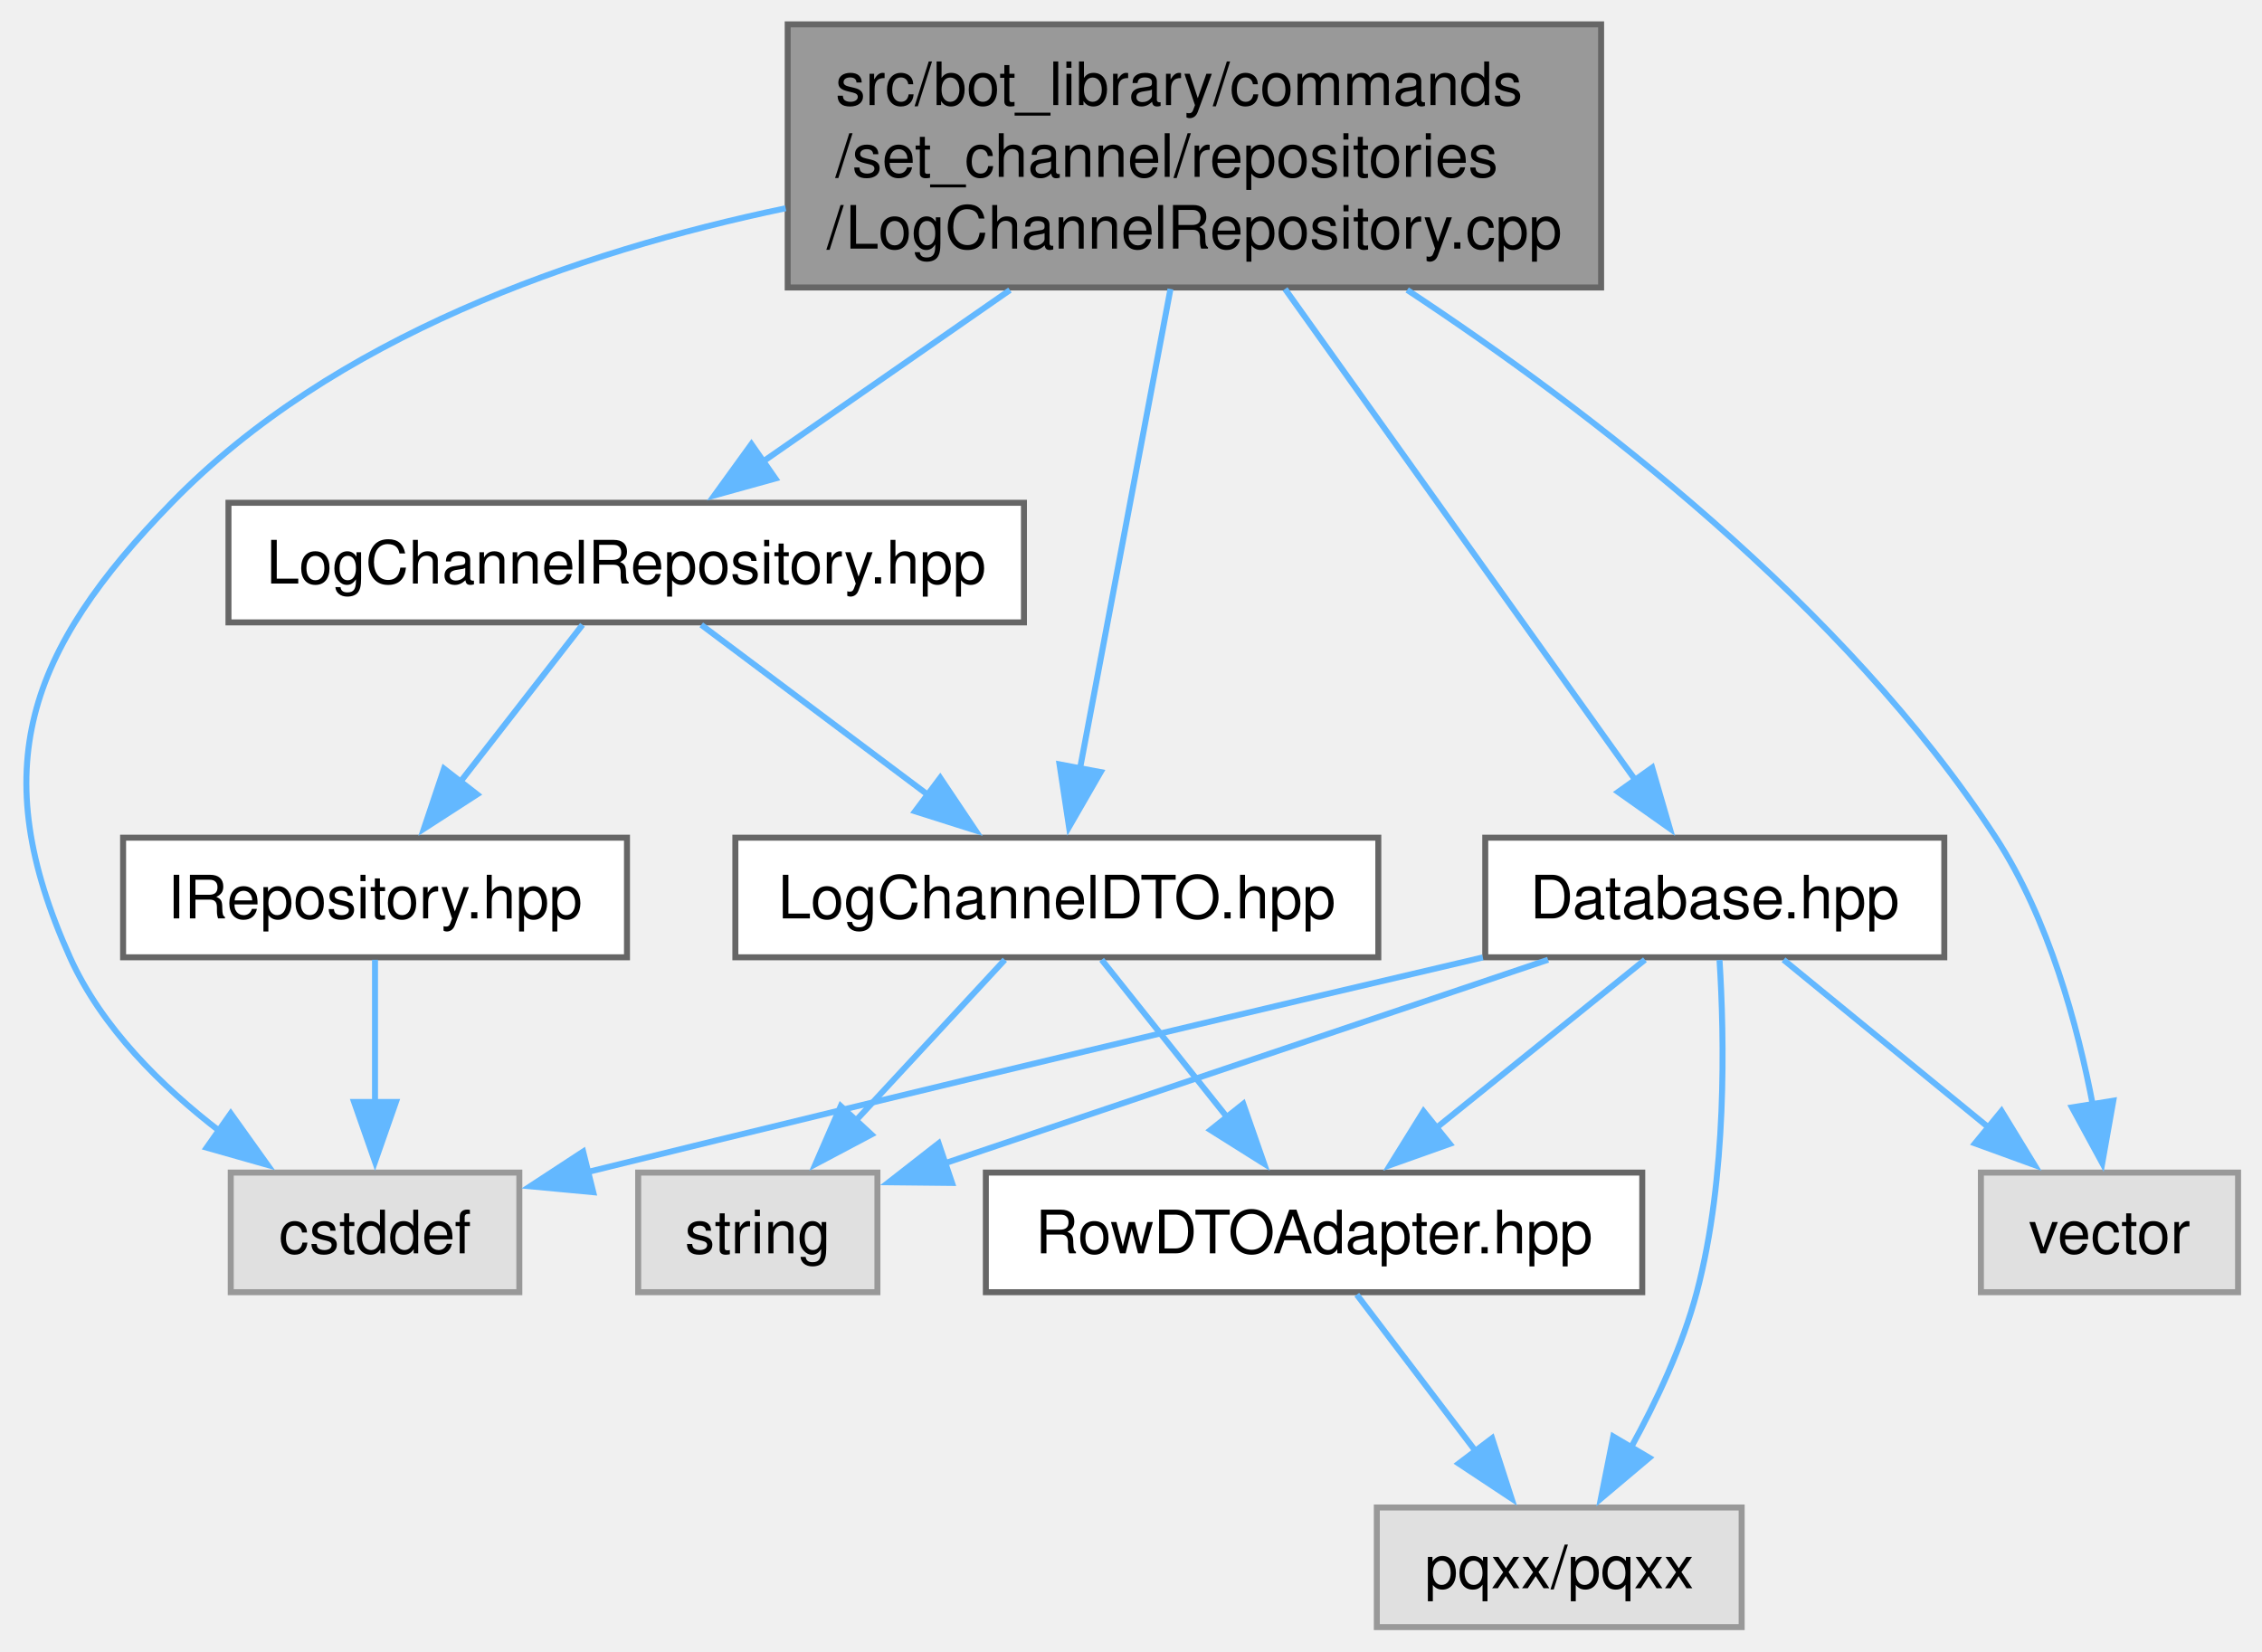
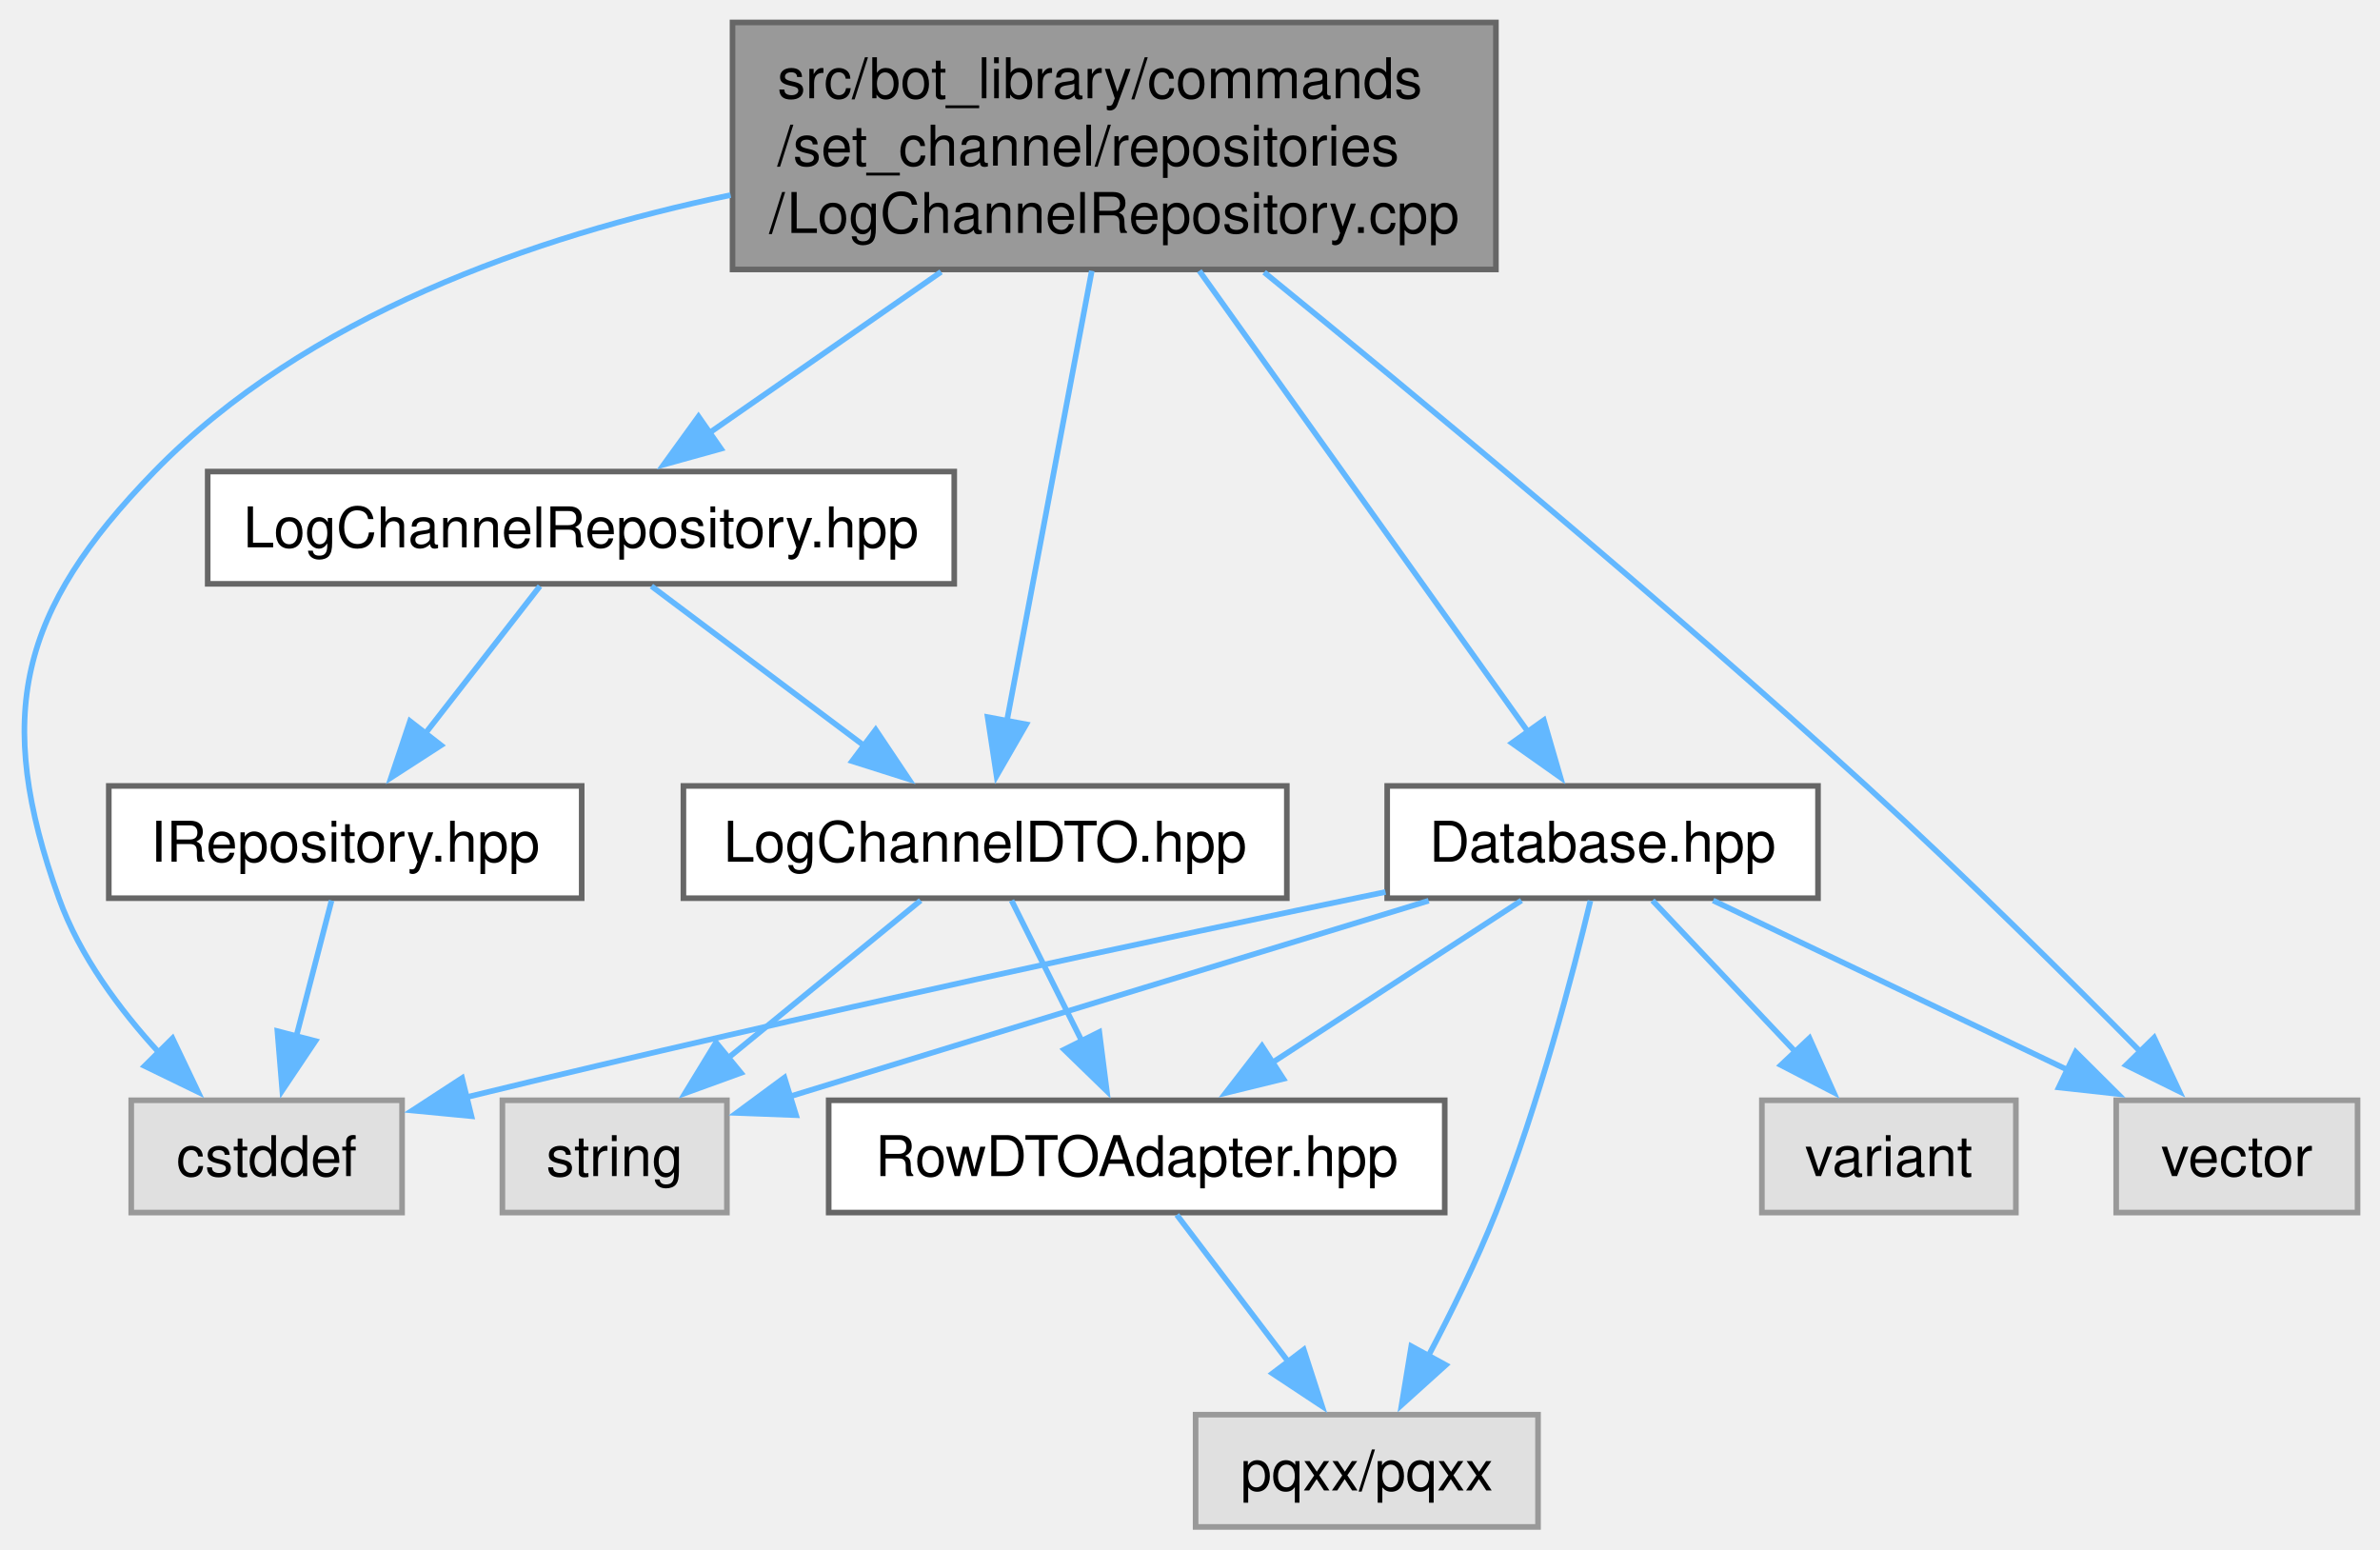
- <svg xmlns="http://www.w3.org/2000/svg" xmlns:xlink="http://www.w3.org/1999/xlink" width="378pt" height="276pt" viewBox="0.00 0.00 378.20 276.00">
+ <svg xmlns="http://www.w3.org/2000/svg" xmlns:xlink="http://www.w3.org/1999/xlink" width="424pt" height="276pt" viewBox="0.00 0.00 424.00 276.00">
  <g id="graph0" class="graph" transform="scale(1 1) rotate(0) translate(4 272)">
    <g id="Node000001" class="node">
      <g id="a_Node000001">
        <a xlink:title=" ">
-           <polygon fill="#999999" stroke="#666666" points="263.7,-268 127.7,-268 127.7,-224 263.7,-224 263.7,-268" />
-           <text text-anchor="start" x="135.7" y="-254.5" font-family="Helvetica,sans-Serif" font-size="10.00">src/bot_library/commands</text>
-           <text text-anchor="start" x="135.7" y="-242.5" font-family="Helvetica,sans-Serif" font-size="10.00">/set_channel/repositories</text>
-           <text text-anchor="middle" x="195.7" y="-230.5" font-family="Helvetica,sans-Serif" font-size="10.00">/LogChannelRepository.cpp</text>
+           <polygon fill="#999999" stroke="#666666" points="262.5,-268 126.5,-268 126.5,-224 262.5,-224 262.5,-268" />
+           <text text-anchor="start" x="134.5" y="-254.5" font-family="Helvetica,sans-Serif" font-size="10.00">src/bot_library/commands</text>
+           <text text-anchor="start" x="134.5" y="-242.5" font-family="Helvetica,sans-Serif" font-size="10.00">/set_channel/repositories</text>
+           <text text-anchor="middle" x="194.5" y="-230.5" font-family="Helvetica,sans-Serif" font-size="10.00">/LogChannelRepository.cpp</text>
        </a>
      </g>
    </g>
    <g id="Node000002" class="node">
      <g id="a_Node000002">
        <a xlink:href="LogChannelRepository_8hpp.html" target="_top" xlink:title=" ">
-           <polygon fill="white" stroke="#666666" points="167.2,-188 34.2,-188 34.2,-168 167.2,-168 167.2,-188" />
-           <text text-anchor="middle" x="100.7" y="-174.5" font-family="Helvetica,sans-Serif" font-size="10.00">LogChannelRepository.hpp</text>
+           <polygon fill="white" stroke="#666666" points="166,-188 33,-188 33,-168 166,-168 166,-188" />
+           <text text-anchor="middle" x="99.5" y="-174.5" font-family="Helvetica,sans-Serif" font-size="10.00">LogChannelRepository.hpp</text>
        </a>
      </g>
    </g>
    <g id="edge1_Node000001_Node000002" class="edge">
      <g id="a_edge1_Node000001_Node000002">
        <a xlink:title=" ">
-           <path fill="none" stroke="#63b8ff" d="M164.86,-223.57C151.35,-214.19 135.78,-203.37 123.37,-194.75" />
-           <polygon fill="#63b8ff" stroke="#63b8ff" points="125.64,-192.06 115.43,-189.23 121.64,-197.81 125.64,-192.06" />
+           <path fill="none" stroke="#63b8ff" d="M163.66,-223.57C150.15,-214.19 134.58,-203.37 122.17,-194.75" />
+           <polygon fill="#63b8ff" stroke="#63b8ff" points="124.44,-192.06 114.23,-189.23 120.44,-197.81 124.44,-192.06" />
        </a>
      </g>
    </g>
    <g id="Node000004" class="node">
      <g id="a_Node000004">
        <a xlink:title=" ">
-           <polygon fill="#e0e0e0" stroke="#999999" points="82.83,-76 34.58,-76 34.58,-56 82.83,-56 82.83,-76" />
-           <text text-anchor="middle" x="58.7" y="-62.5" font-family="Helvetica,sans-Serif" font-size="10.00">cstddef</text>
-         </a>
-       </g>
-     </g>
-     <g id="edge14_Node000001_Node000004" class="edge">
-       <g id="a_edge14_Node000001_Node000004">
-         <a xlink:title=" ">
-           <path fill="none" stroke="#63b8ff" d="M127.36,-237.25C92.41,-229.93 51.66,-215.69 24.7,-188 0.56,-163.2 -6.53,-143.55 7.7,-112 13,-100.25 23.05,-90.35 32.84,-82.84" />
-           <polygon fill="#63b8ff" stroke="#63b8ff" points="34.58,-85.9 40.74,-77.28 30.55,-80.17 34.58,-85.9" />
+           <polygon fill="#e0e0e0" stroke="#999999" points="67.63,-76 19.38,-76 19.38,-56 67.63,-56 67.63,-76" />
+           <text text-anchor="middle" x="43.5" y="-62.5" font-family="Helvetica,sans-Serif" font-size="10.00">cstddef</text>
+         </a>
+       </g>
+     </g>
+     <g id="edge15_Node000001_Node000004" class="edge">
+       <g id="a_edge15_Node000001_Node000004">
+         <a xlink:title=" ">
+           <path fill="none" stroke="#63b8ff" d="M126.16,-237.25C91.2,-229.93 50.46,-215.69 23.5,-188 -0.64,-163.2 -5.17,-144.58 6.5,-112 10.18,-101.73 17.32,-92.13 24.36,-84.46" />
+           <polygon fill="#63b8ff" stroke="#63b8ff" points="26.73,-87.04 31.29,-77.48 21.76,-82.11 26.73,-87.04" />
        </a>
      </g>
    </g>
    <g id="Node000005" class="node">
      <g id="a_Node000005">
        <a xlink:href="LogChannelDTO_8hpp.html" target="_top" xlink:title=" ">
-           <polygon fill="white" stroke="#666666" points="226.45,-132 118.95,-132 118.95,-112 226.45,-112 226.45,-132" />
-           <text text-anchor="middle" x="172.7" y="-118.5" font-family="Helvetica,sans-Serif" font-size="10.00">LogChannelDTO.hpp</text>
-         </a>
-       </g>
-     </g>
-     <g id="edge16_Node000001_Node000005" class="edge">
-       <g id="a_edge16_Node000001_Node000005">
-         <a xlink:title=" ">
-           <path fill="none" stroke="#63b8ff" d="M191.7,-223.75C187.44,-201.16 180.75,-165.69 176.55,-143.42" />
-           <polygon fill="#63b8ff" stroke="#63b8ff" points="180.03,-142.97 174.74,-133.79 173.15,-144.26 180.03,-142.97" />
+           <polygon fill="white" stroke="#666666" points="225.25,-132 117.75,-132 117.75,-112 225.25,-112 225.25,-132" />
+           <text text-anchor="middle" x="171.5" y="-118.5" font-family="Helvetica,sans-Serif" font-size="10.00">LogChannelDTO.hpp</text>
+         </a>
+       </g>
+     </g>
+     <g id="edge17_Node000001_Node000005" class="edge">
+       <g id="a_edge17_Node000001_Node000005">
+         <a xlink:title=" ">
+           <path fill="none" stroke="#63b8ff" d="M190.5,-223.75C186.24,-201.16 179.55,-165.69 175.35,-143.42" />
+           <polygon fill="#63b8ff" stroke="#63b8ff" points="178.83,-142.97 173.54,-133.79 171.95,-144.26 178.83,-142.97" />
        </a>
      </g>
    </g>
    <g id="Node000009" class="node">
      <g id="a_Node000009">
        <a xlink:href="Database_8hpp.html" target="_top" xlink:title=" ">
-           <polygon fill="white" stroke="#666666" points="321.08,-132 244.33,-132 244.33,-112 321.08,-112 321.08,-132" />
-           <text text-anchor="middle" x="282.7" y="-118.5" font-family="Helvetica,sans-Serif" font-size="10.00">Database.hpp</text>
+           <polygon fill="white" stroke="#666666" points="319.88,-132 243.13,-132 243.13,-112 319.88,-112 319.88,-132" />
+           <text text-anchor="middle" x="281.5" y="-118.5" font-family="Helvetica,sans-Serif" font-size="10.00">Database.hpp</text>
        </a>
      </g>
    </g>
    <g id="edge8_Node000001_Node000009" class="edge">
      <g id="a_edge8_Node000001_Node000009">
        <a xlink:title=" ">
-           <path fill="none" stroke="#63b8ff" d="M210.86,-223.75C227.42,-200.53 253.68,-163.7 269.45,-141.59" />
-           <polygon fill="#63b8ff" stroke="#63b8ff" points="272.24,-143.71 275.19,-133.53 266.54,-139.64 272.24,-143.71" />
-         </a>
-       </g>
-     </g>
-     <g id="Node000010" class="node">
-       <g id="a_Node000010">
-         <a xlink:title=" ">
-           <polygon fill="#e0e0e0" stroke="#999999" points="370.2,-76 327.2,-76 327.2,-56 370.2,-56 370.2,-76" />
-           <text text-anchor="middle" x="348.7" y="-62.5" font-family="Helvetica,sans-Serif" font-size="10.00">vector</text>
-         </a>
-       </g>
-     </g>
-     <g id="edge15_Node000001_Node000010" class="edge">
-       <g id="a_edge15_Node000001_Node000010">
-         <a xlink:title=" ">
-           <path fill="none" stroke="#63b8ff" d="M231.28,-223.59C261.67,-203.54 304.38,-170.89 329.7,-132 338.55,-118.42 343.38,-100.63 345.95,-87.09" />
-           <polygon fill="#63b8ff" stroke="#63b8ff" points="349.34,-88.02 347.49,-77.59 342.43,-86.9 349.34,-88.02" />
+           <path fill="none" stroke="#63b8ff" d="M209.66,-223.75C226.22,-200.53 252.48,-163.7 268.25,-141.59" />
+           <polygon fill="#63b8ff" stroke="#63b8ff" points="271.04,-143.71 273.99,-133.53 265.34,-139.64 271.04,-143.71" />
+         </a>
+       </g>
+     </g>
+     <g id="Node000011" class="node">
+       <g id="a_Node000011">
+         <a xlink:title=" ">
+           <polygon fill="#e0e0e0" stroke="#999999" points="416,-76 373,-76 373,-56 416,-56 416,-76" />
+           <text text-anchor="middle" x="394.5" y="-62.5" font-family="Helvetica,sans-Serif" font-size="10.00">vector</text>
+         </a>
+       </g>
+     </g>
+     <g id="edge16_Node000001_Node000011" class="edge">
+       <g id="a_edge16_Node000001_Node000011">
+         <a xlink:title=" ">
+           <path fill="none" stroke="#63b8ff" d="M221.21,-223.5C248.63,-201.19 292.3,-165.01 328.5,-132 345.66,-116.36 364.46,-97.69 377.59,-84.38" />
+           <polygon fill="#63b8ff" stroke="#63b8ff" points="379.76,-87.16 384.26,-77.57 374.76,-82.26 379.76,-87.16" />
        </a>
      </g>
    </g>
    <g id="Node000003" class="node">
      <g id="a_Node000003">
        <a xlink:href="IRepository_8hpp.html" target="_top" xlink:title=" ">
-           <polygon fill="white" stroke="#666666" points="100.83,-132 16.58,-132 16.58,-112 100.83,-112 100.83,-132" />
-           <text text-anchor="middle" x="58.7" y="-118.5" font-family="Helvetica,sans-Serif" font-size="10.00">IRepository.hpp</text>
+           <polygon fill="white" stroke="#666666" points="99.63,-132 15.38,-132 15.38,-112 99.63,-112 99.63,-132" />
+           <text text-anchor="middle" x="57.5" y="-118.5" font-family="Helvetica,sans-Serif" font-size="10.00">IRepository.hpp</text>
        </a>
      </g>
    </g>
    <g id="edge2_Node000002_Node000003" class="edge">
      <g id="a_edge2_Node000002_Node000003">
        <a xlink:title=" ">
-           <path fill="none" stroke="#63b8ff" d="M93.39,-167.59C87.73,-160.32 79.72,-150.02 72.82,-141.15" />
-           <polygon fill="#63b8ff" stroke="#63b8ff" points="75.77,-139.24 66.87,-133.49 70.24,-143.54 75.77,-139.24" />
+           <path fill="none" stroke="#63b8ff" d="M92.19,-167.59C86.53,-160.32 78.52,-150.02 71.62,-141.15" />
+           <polygon fill="#63b8ff" stroke="#63b8ff" points="74.57,-139.24 65.67,-133.49 69.04,-143.54 74.57,-139.24" />
        </a>
      </g>
    </g>
    <g id="edge4_Node000002_Node000005" class="edge">
      <g id="a_edge4_Node000002_Node000005">
        <a xlink:title=" ">
-           <path fill="none" stroke="#63b8ff" d="M113.25,-167.59C123.67,-159.77 138.75,-148.46 151.12,-139.19" />
-           <polygon fill="#63b8ff" stroke="#63b8ff" points="153.2,-142.01 159.1,-133.21 149,-136.41 153.2,-142.01" />
+           <path fill="none" stroke="#63b8ff" d="M112.05,-167.59C122.47,-159.77 137.55,-148.46 149.91,-139.19" />
+           <polygon fill="#63b8ff" stroke="#63b8ff" points="152,-142.01 157.9,-133.21 147.8,-136.41 152,-142.01" />
        </a>
      </g>
    </g>
    <g id="edge3_Node000003_Node000004" class="edge">
      <g id="a_edge3_Node000003_Node000004">
        <a xlink:title=" ">
-           <path fill="none" stroke="#63b8ff" d="M58.7,-111.59C58.7,-105.01 58.7,-95.96 58.7,-87.73" />
-           <polygon fill="#63b8ff" stroke="#63b8ff" points="62.2,-87.81 58.7,-77.81 55.2,-87.81 62.2,-87.81" />
+           <path fill="none" stroke="#63b8ff" d="M55.07,-111.59C53.34,-104.93 50.96,-95.75 48.8,-87.44" />
+           <polygon fill="#63b8ff" stroke="#63b8ff" points="52.19,-86.56 46.29,-77.76 45.42,-88.32 52.19,-86.56" />
        </a>
      </g>
    </g>
    <g id="Node000006" class="node">
      <g id="a_Node000006">
        <a xlink:href="RowDTOAdapter_8hpp.html" target="_top" xlink:title=" ">
-           <polygon fill="white" stroke="#666666" points="270.58,-76 160.83,-76 160.83,-56 270.58,-56 270.58,-76" />
-           <text text-anchor="middle" x="215.7" y="-62.5" font-family="Helvetica,sans-Serif" font-size="10.00">RowDTOAdapter.hpp</text>
+           <polygon fill="white" stroke="#666666" points="253.38,-76 143.63,-76 143.63,-56 253.38,-56 253.38,-76" />
+           <text text-anchor="middle" x="198.5" y="-62.5" font-family="Helvetica,sans-Serif" font-size="10.00">RowDTOAdapter.hpp</text>
        </a>
      </g>
    </g>
    <g id="edge5_Node000005_Node000006" class="edge">
      <g id="a_edge5_Node000005_Node000006">
        <a xlink:title=" ">
-           <path fill="none" stroke="#63b8ff" d="M180.19,-111.59C185.99,-104.32 194.19,-94.02 201.25,-85.15" />
-           <polygon fill="#63b8ff" stroke="#63b8ff" points="203.87,-87.49 207.36,-77.48 198.39,-83.12 203.87,-87.49" />
+           <path fill="none" stroke="#63b8ff" d="M176.21,-111.59C179.65,-104.7 184.45,-95.1 188.72,-86.57" />
+           <polygon fill="#63b8ff" stroke="#63b8ff" points="191.84,-88.16 193.18,-77.65 185.58,-85.03 191.84,-88.16" />
        </a>
      </g>
    </g>
    <g id="Node000008" class="node">
      <g id="a_Node000008">
        <a xlink:title=" ">
-           <polygon fill="#e0e0e0" stroke="#999999" points="142.7,-76 102.7,-76 102.7,-56 142.7,-56 142.7,-76" />
-           <text text-anchor="middle" x="122.7" y="-62.5" font-family="Helvetica,sans-Serif" font-size="10.00">string</text>
+           <polygon fill="#e0e0e0" stroke="#999999" points="125.5,-76 85.5,-76 85.5,-56 125.5,-56 125.5,-76" />
+           <text text-anchor="middle" x="105.5" y="-62.5" font-family="Helvetica,sans-Serif" font-size="10.00">string</text>
        </a>
      </g>
    </g>
    <g id="edge7_Node000005_Node000008" class="edge">
      <g id="a_edge7_Node000005_Node000008">
        <a xlink:title=" ">
-           <path fill="none" stroke="#63b8ff" d="M164,-111.59C157.11,-104.16 147.31,-93.58 138.99,-84.58" />
-           <polygon fill="#63b8ff" stroke="#63b8ff" points="141.7,-82.37 132.34,-77.41 136.57,-87.12 141.7,-82.37" />
+           <path fill="none" stroke="#63b8ff" d="M160.01,-111.59C150.54,-103.85 136.9,-92.69 125.63,-83.47" />
+           <polygon fill="#63b8ff" stroke="#63b8ff" points="128,-80.88 118.04,-77.26 123.56,-86.3 128,-80.88" />
        </a>
      </g>
    </g>
    <g id="Node000007" class="node">
      <g id="a_Node000007">
        <a xlink:title=" ">
-           <polygon fill="#e0e0e0" stroke="#999999" points="287.2,-20 226.2,-20 226.2,0 287.2,0 287.2,-20" />
-           <text text-anchor="middle" x="256.7" y="-6.5" font-family="Helvetica,sans-Serif" font-size="10.00">pqxx/pqxx</text>
+           <polygon fill="#e0e0e0" stroke="#999999" points="270,-20 209,-20 209,0 270,0 270,-20" />
+           <text text-anchor="middle" x="239.5" y="-6.5" font-family="Helvetica,sans-Serif" font-size="10.00">pqxx/pqxx</text>
        </a>
      </g>
    </g>
    <g id="edge6_Node000006_Node000007" class="edge">
      <g id="a_edge6_Node000006_Node000007">
        <a xlink:title=" ">
-           <path fill="none" stroke="#63b8ff" d="M222.85,-55.59C228.31,-48.39 236.03,-38.23 242.71,-29.43" />
-           <polygon fill="#63b8ff" stroke="#63b8ff" points="245.47,-31.58 248.73,-21.5 239.89,-27.35 245.47,-31.58" />
+           <path fill="none" stroke="#63b8ff" d="M205.65,-55.59C211.11,-48.39 218.83,-38.23 225.51,-29.43" />
+           <polygon fill="#63b8ff" stroke="#63b8ff" points="228.27,-31.58 231.53,-21.5 222.69,-27.35 228.27,-31.58" />
        </a>
      </g>
    </g>
    <g id="edge9_Node000009_Node000004" class="edge">
      <g id="a_edge9_Node000009_Node000004">
        <a xlink:title=" ">
-           <path fill="none" stroke="#63b8ff" d="M243.92,-111.98C207.92,-103.56 152.57,-90.49 94.11,-76.06" />
-           <polygon fill="#63b8ff" stroke="#63b8ff" points="95.19,-72.72 84.64,-73.71 93.5,-79.51 95.19,-72.72" />
-         </a>
-       </g>
-     </g>
-     <g id="edge13_Node000009_Node000006" class="edge">
-       <g id="a_edge13_Node000009_Node000006">
-         <a xlink:title=" ">
-           <path fill="none" stroke="#63b8ff" d="M271.03,-111.59C261.43,-103.85 247.58,-92.69 236.14,-83.47" />
-           <polygon fill="#63b8ff" stroke="#63b8ff" points="238.4,-80.8 228.42,-77.25 234.01,-86.25 238.4,-80.8" />
+           <path fill="none" stroke="#63b8ff" d="M242.83,-113.11C203.78,-105.02 141.47,-91.74 78.84,-76.49" />
+           <polygon fill="#63b8ff" stroke="#63b8ff" points="79.99,-73.17 69.45,-74.18 78.32,-79.96 79.99,-73.17" />
+         </a>
+       </g>
+     </g>
+     <g id="edge14_Node000009_Node000006" class="edge">
+       <g id="a_edge14_Node000009_Node000006">
+         <a xlink:title=" ">
+           <path fill="none" stroke="#63b8ff" d="M267.05,-111.59C254.74,-103.59 236.83,-91.93 222.4,-82.54" />
+           <polygon fill="#63b8ff" stroke="#63b8ff" points="224.63,-79.82 214.34,-77.3 220.82,-85.69 224.63,-79.82" />
        </a>
      </g>
    </g>
    <g id="edge10_Node000009_Node000007" class="edge">
      <g id="a_edge10_Node000009_Node000007">
        <a xlink:title=" ">
-           <path fill="none" stroke="#63b8ff" d="M283.5,-111.55C284.31,-98.73 284.8,-75.22 279.7,-56 277.32,-47.01 272.96,-37.75 268.68,-29.98" />
-           <polygon fill="#63b8ff" stroke="#63b8ff" points="271.76,-28.31 263.66,-21.48 265.73,-31.87 271.76,-28.31" />
+           <path fill="none" stroke="#63b8ff" d="M279.34,-111.56C276.26,-98.74 270.15,-75.23 262.5,-56 259.07,-47.36 254.53,-38.15 250.4,-30.34" />
+           <polygon fill="#63b8ff" stroke="#63b8ff" points="253.57,-28.84 245.7,-21.74 247.42,-32.19 253.57,-28.84" />
        </a>
      </g>
    </g>
    <g id="edge11_Node000009_Node000008" class="edge">
      <g id="a_edge11_Node000009_Node000008">
        <a xlink:title=" ">
-           <path fill="none" stroke="#63b8ff" d="M254.83,-111.59C226.7,-102.1 183.32,-87.46 154.01,-77.57" />
-           <polygon fill="#63b8ff" stroke="#63b8ff" points="155.18,-74.27 144.59,-74.38 152.94,-80.9 155.18,-74.27" />
+           <path fill="none" stroke="#63b8ff" d="M250.52,-111.55C222.97,-103.15 181.32,-90.41 136.59,-76.64" />
+           <polygon fill="#63b8ff" stroke="#63b8ff" points="137.82,-73.35 127.23,-73.75 135.75,-80.04 137.82,-73.35" />
+         </a>
+       </g>
+     </g>
+     <g id="Node000010" class="node">
+       <g id="a_Node000010">
+         <a xlink:title=" ">
+           <polygon fill="#e0e0e0" stroke="#999999" points="355.13,-76 309.88,-76 309.88,-56 355.13,-56 355.13,-76" />
+           <text text-anchor="middle" x="332.5" y="-62.5" font-family="Helvetica,sans-Serif" font-size="10.00">variant</text>
        </a>
      </g>
    </g>
    <g id="edge12_Node000009_Node000010" class="edge">
      <g id="a_edge12_Node000009_Node000010">
        <a xlink:title=" ">
-           <path fill="none" stroke="#63b8ff" d="M294.2,-111.59C303.66,-103.85 317.31,-92.69 328.58,-83.47" />
-           <polygon fill="#63b8ff" stroke="#63b8ff" points="330.65,-86.3 336.17,-77.26 326.21,-80.88 330.65,-86.3" />
+           <path fill="none" stroke="#63b8ff" d="M290.39,-111.59C297.41,-104.16 307.4,-93.58 315.9,-84.58" />
+           <polygon fill="#63b8ff" stroke="#63b8ff" points="318.36,-87.07 322.68,-77.4 313.27,-82.27 318.36,-87.07" />
+         </a>
+       </g>
+     </g>
+     <g id="edge13_Node000009_Node000011" class="edge">
+       <g id="a_edge13_Node000009_Node000011">
+         <a xlink:title=" ">
+           <path fill="none" stroke="#63b8ff" d="M301.19,-111.59C318.66,-103.24 344.46,-90.92 364.5,-81.34" />
+           <polygon fill="#63b8ff" stroke="#63b8ff" points="365.79,-84.6 373.3,-77.13 362.77,-78.29 365.79,-84.6" />
        </a>
      </g>
    </g>
  </g>
</svg>
